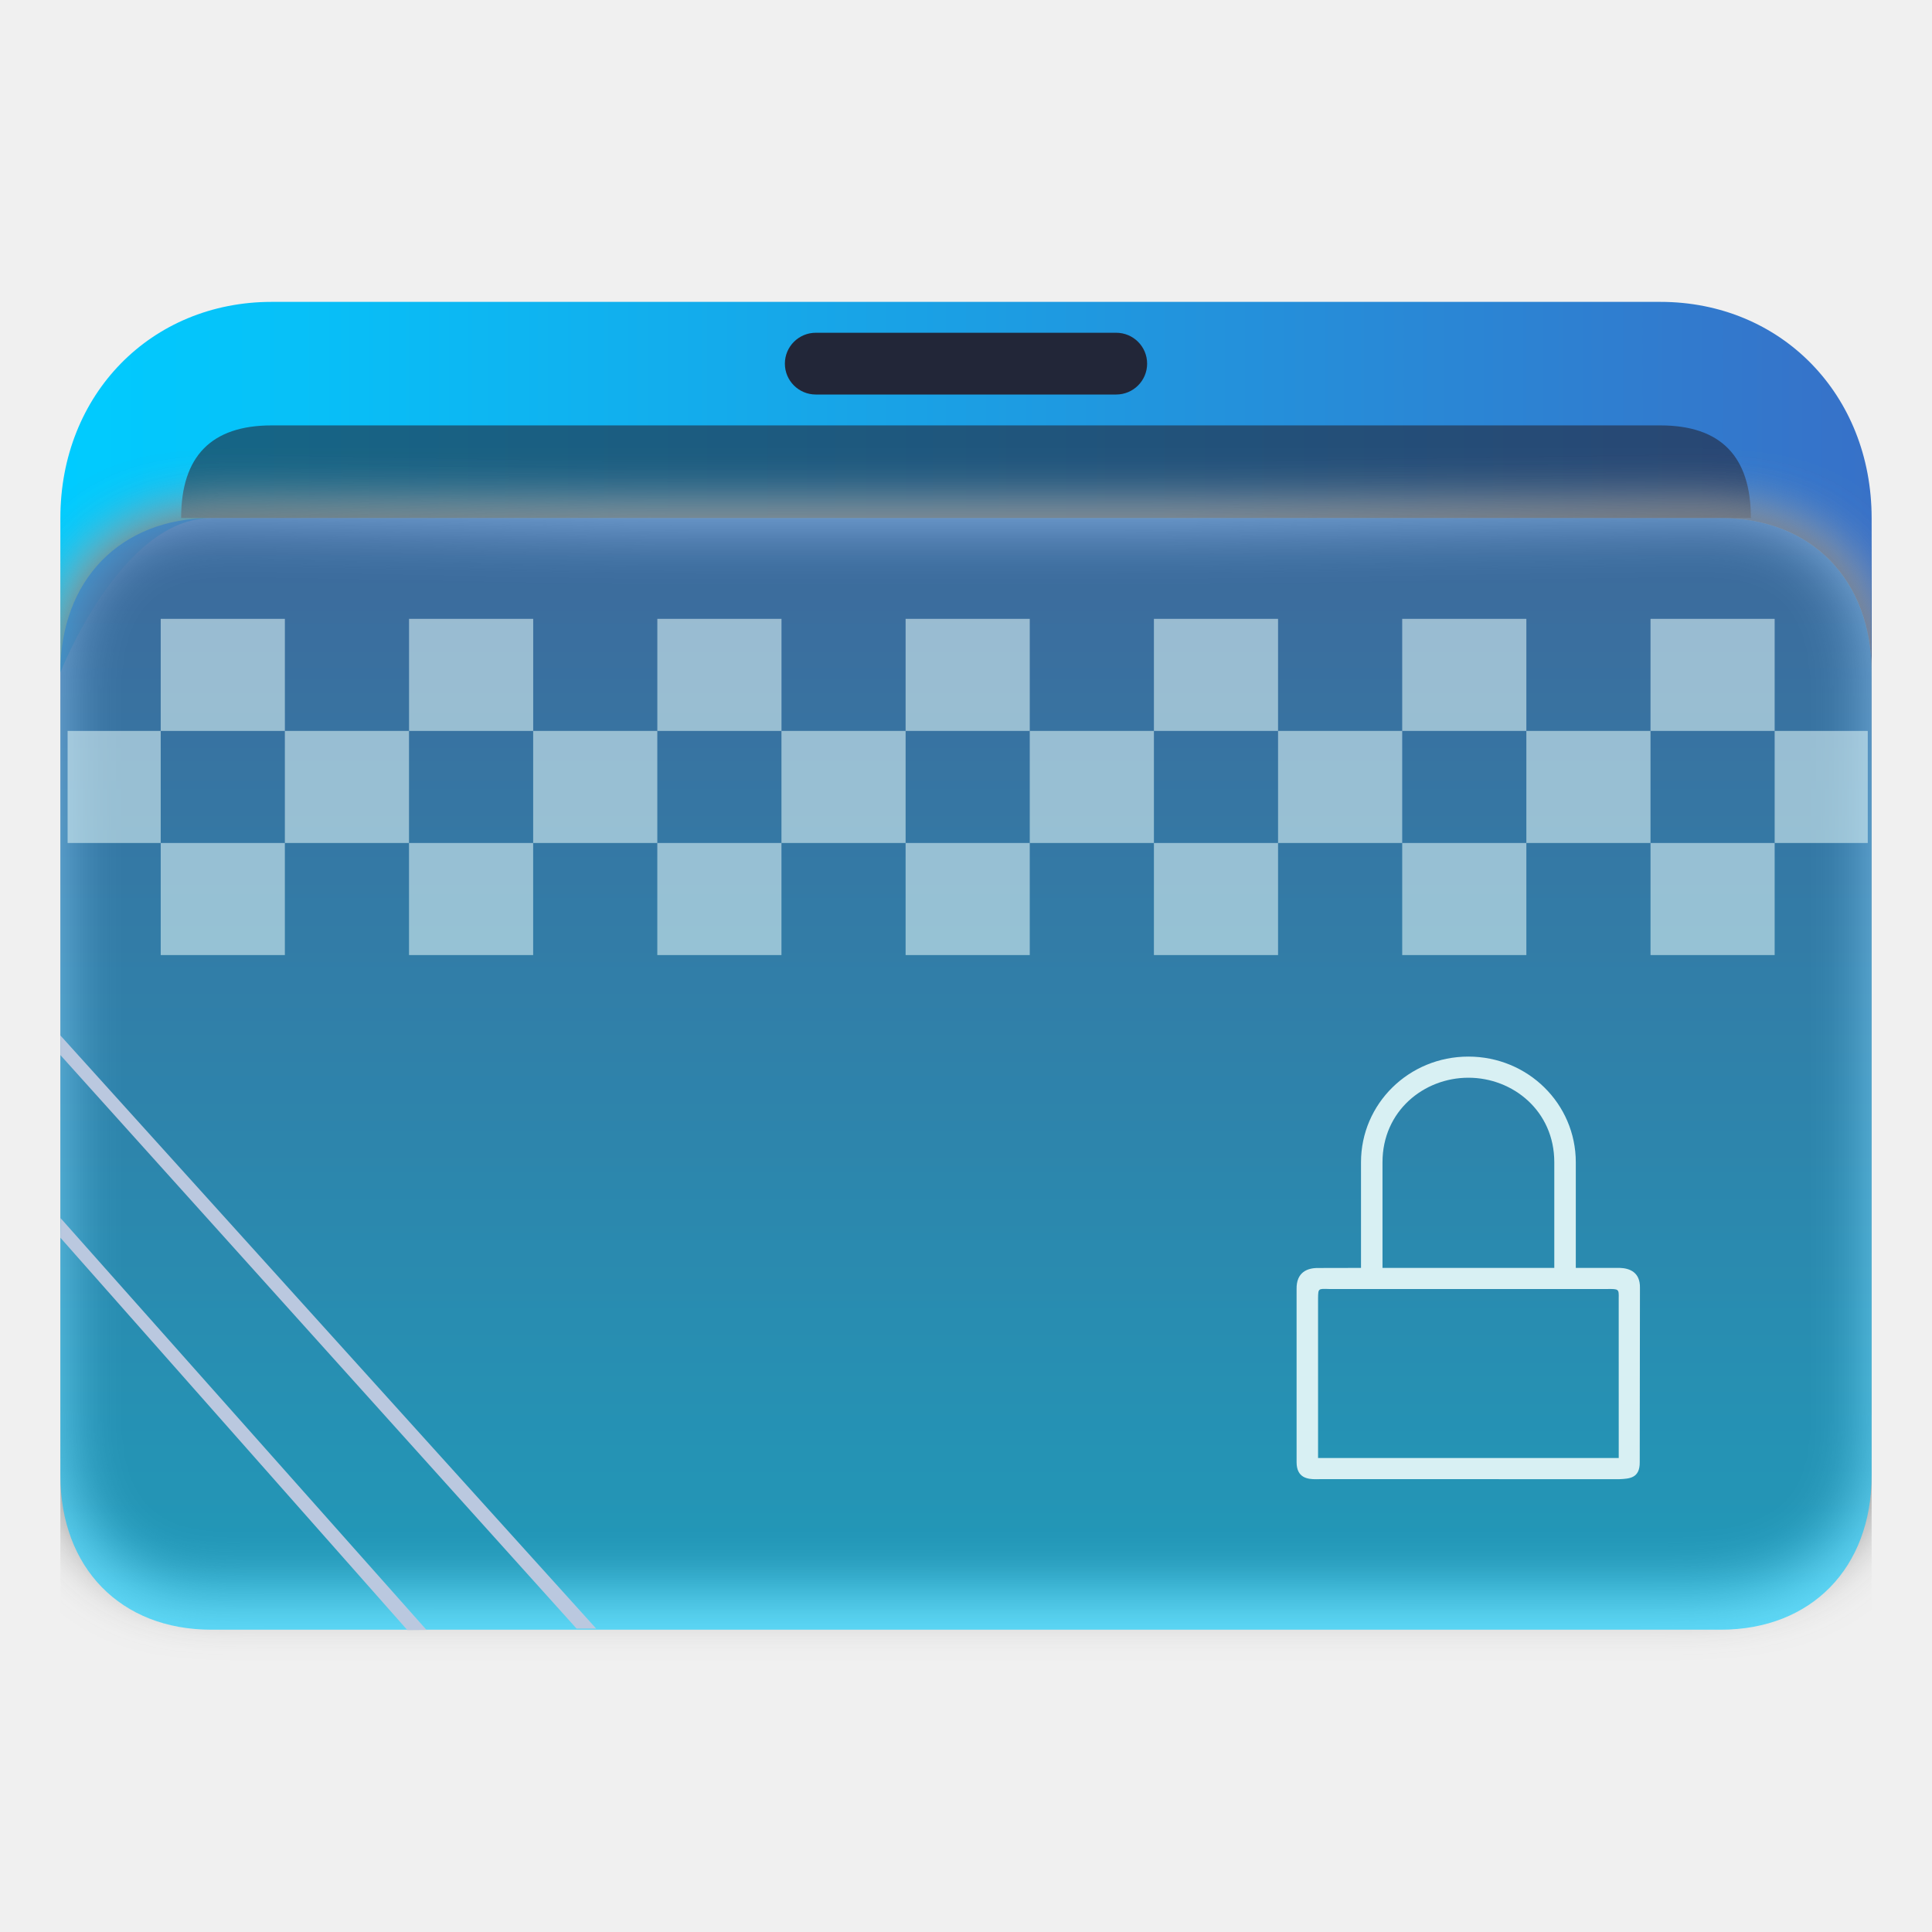
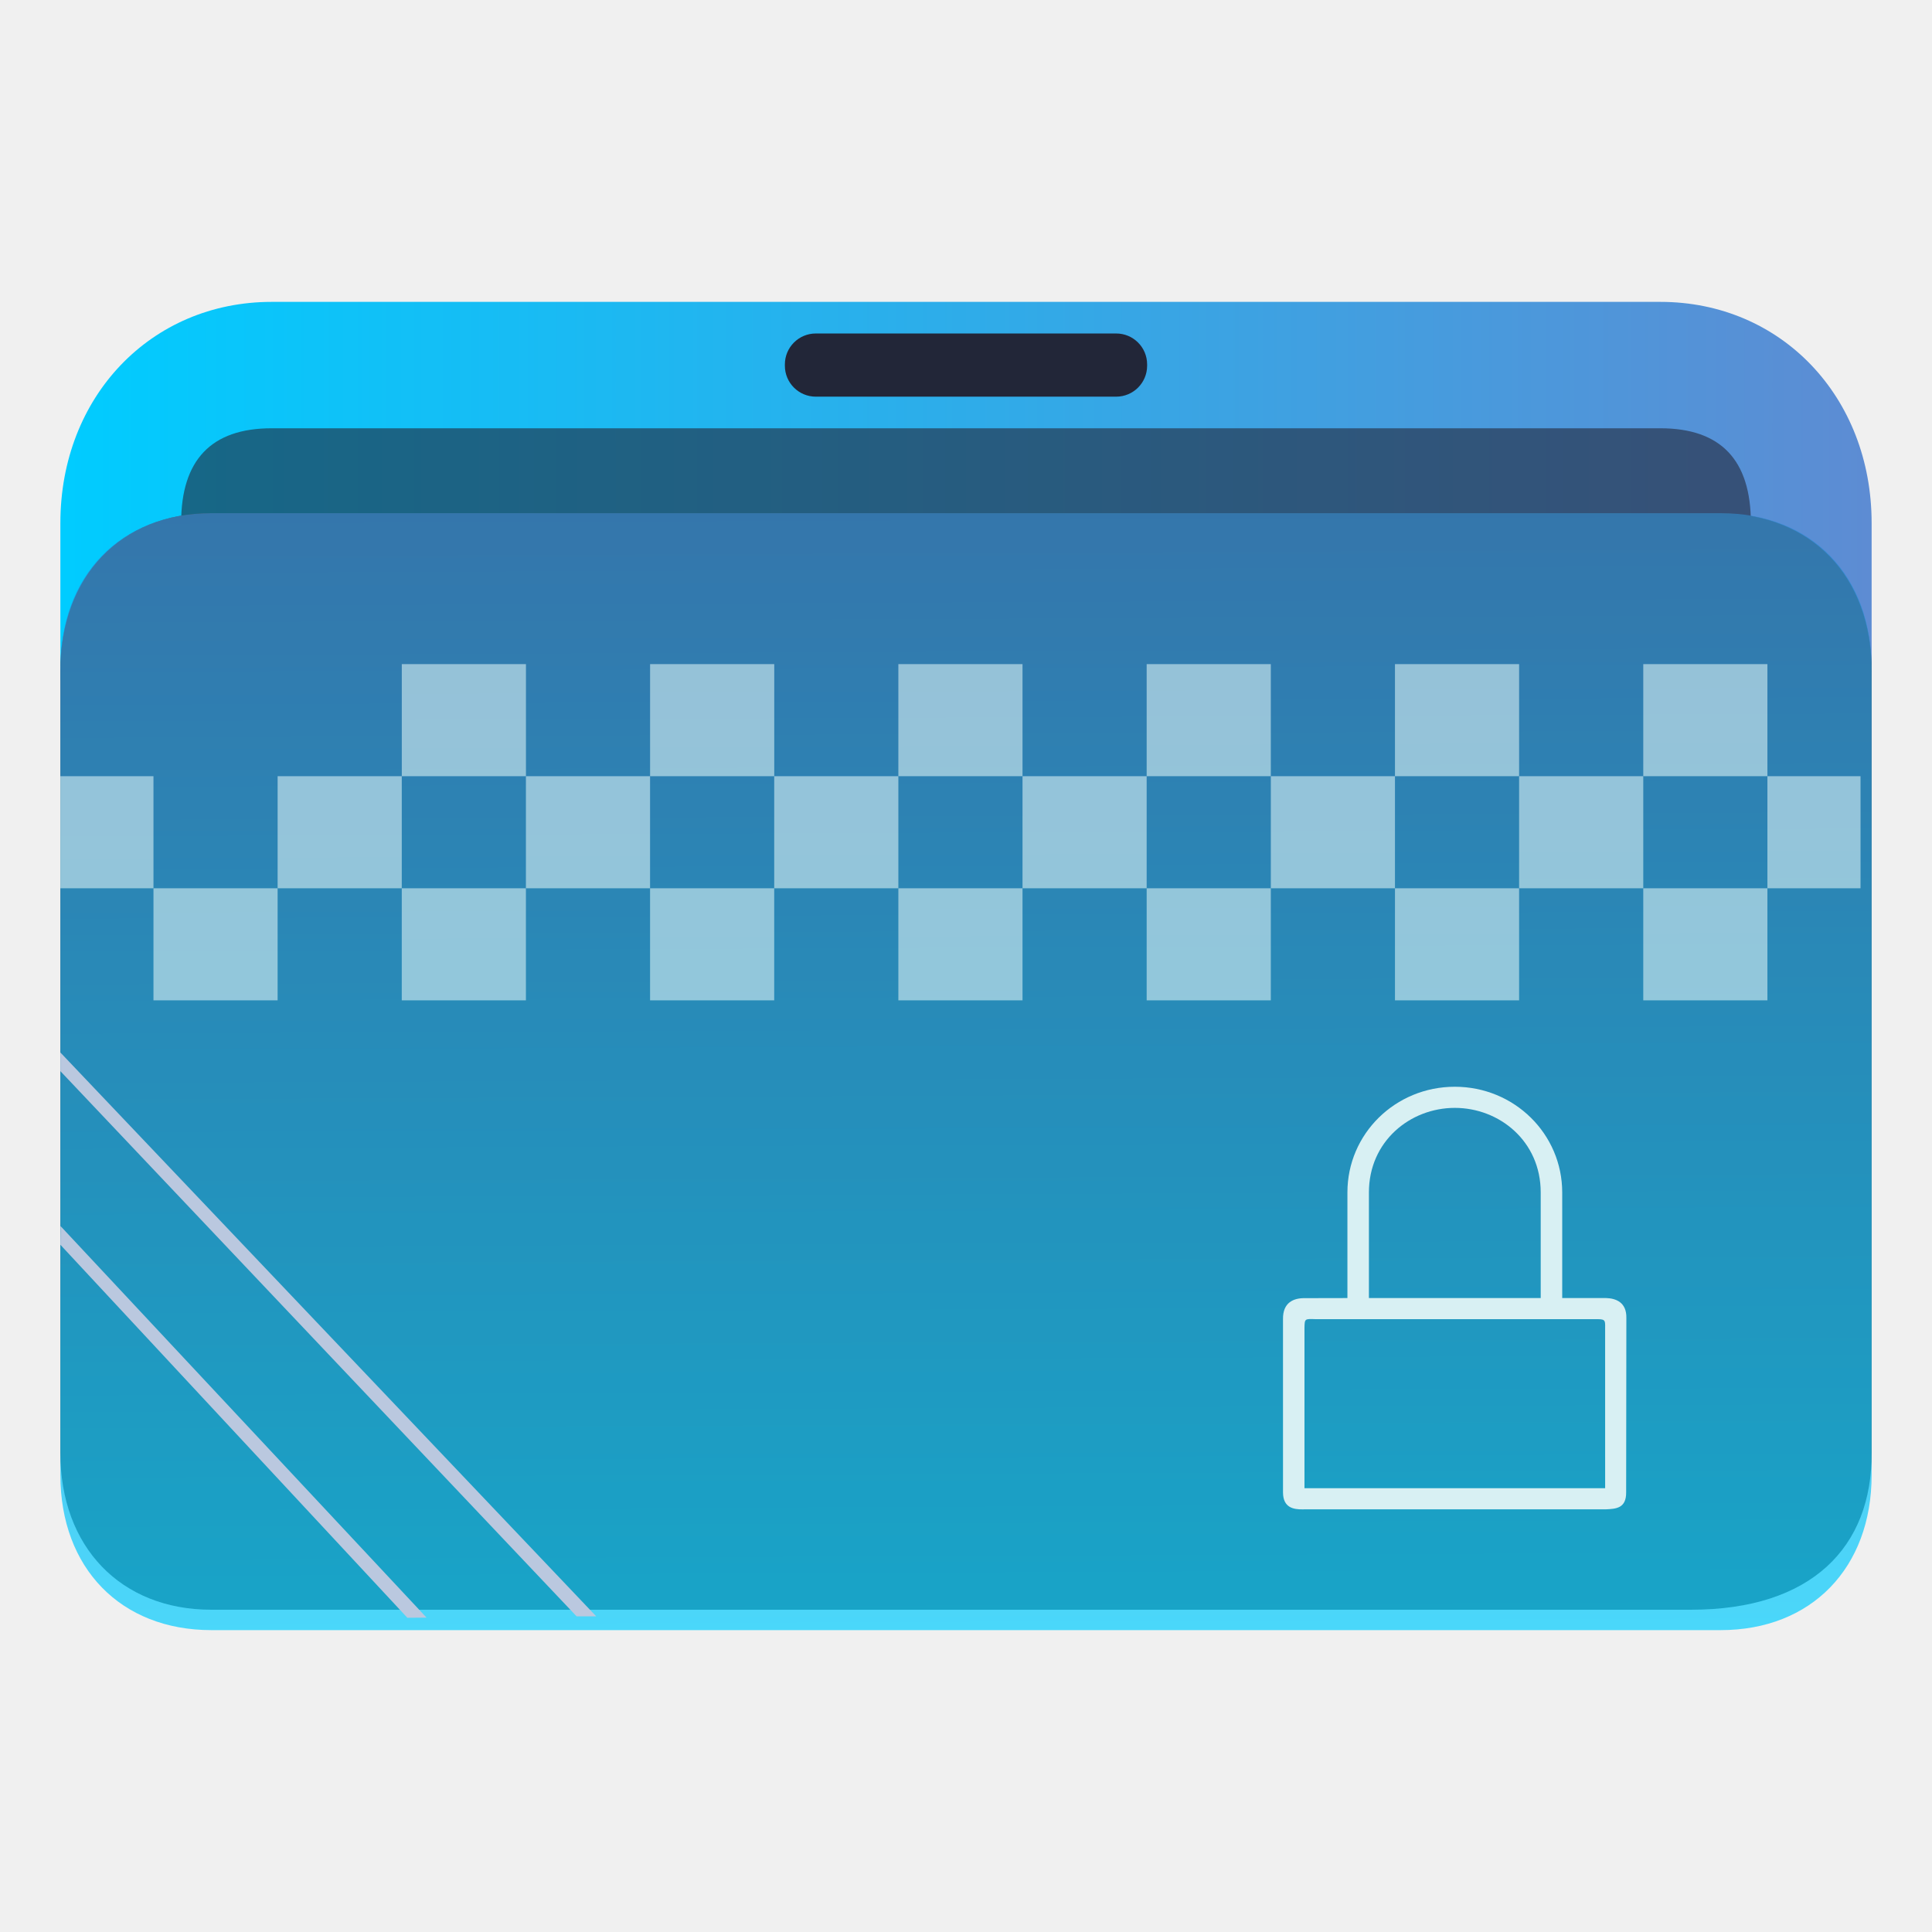
<svg xmlns="http://www.w3.org/2000/svg" xmlns:xlink="http://www.w3.org/1999/xlink" id="svg2" height="64" version="1.1" width="64">
  <defs id="defs5455">
+     <linearGradient id="linearGradient2">
+       <stop style="stop-color:#00ccff;stop-opacity:1" offset="0" id="stop1" />
+       <stop style="stop-color:#5d8cd3;stop-opacity:1;" offset="1" id="stop2" />
+     </linearGradient>
    <linearGradient id="linearGradient4172-5">
      <stop id="stop4174-6" style="stop-color:#3e3e3e" />
      <stop id="stop4176-6" style="stop-color:#494949" offset="1" />
    </linearGradient>
    <linearGradient gradientTransform="matrix(1,0,0,0.9996746,0,0.176455)" x2="0" gradientUnits="userSpaceOnUse" y2="499.784" y1="541.798" xlink:href="#linearGradient4172-5" id="linearGradient4178-3-3" />
-     <linearGradient xlink:href="#linearGradient2303" id="linearGradient1419" x1="0.529" y1="5.027" x2="16.404" y2="5.027" gradientUnits="userSpaceOnUse" gradientTransform="matrix(3.779602,0,0,3.866275,0,-3.29811)" />
    <linearGradient id="linearGradient2303">
      <stop style="stop-color:#00ccff;stop-opacity:1" offset="0" id="stop2299" />
      <stop style="stop-color:#3771c8;stop-opacity:1" offset="1" id="stop2301" />
    </linearGradient>
    <clipPath clipPathUnits="userSpaceOnUse" id="clipPath79425-9-5-3">
      <rect style="opacity:0.5;fill:#000000;fill-opacity:1;stroke:none;stroke-width:0.856;stroke-dasharray:none;stroke-opacity:1;paint-order:stroke fill markers" id="rect79427-1-9-6" width="26.418" height="29.038" x="-16.228" y="-6.485" />
    </clipPath>
-     <filter style="color-interpolation-filters:sRGB" id="filter77953-2-4-7" x="-0.041" y="-0.067" width="1.081" height="1.135">
-       <feGaussianBlur stdDeviation="0.446" id="feGaussianBlur77955-7-9-5" />
-     </filter>
    <clipPath clipPathUnits="userSpaceOnUse" id="clipPath79425-9-5-5">
      <rect style="opacity:0.5;fill:#000000;fill-opacity:1;stroke:none;stroke-width:0.856;stroke-dasharray:none;stroke-opacity:1;paint-order:stroke fill markers" id="rect79427-1-9-62" width="26.418" height="29.038" x="-16.228" y="-6.485" />
    </clipPath>
-     <filter style="color-interpolation-filters:sRGB" id="filter77953-2-4-9" x="-0.041" y="-0.065" width="1.081" height="1.13">
-       <feGaussianBlur stdDeviation="0.446" id="feGaussianBlur77955-7-9-1" />
-     </filter>
-     <linearGradient xlink:href="#linearGradient2303" id="linearGradient1662" gradientUnits="userSpaceOnUse" gradientTransform="matrix(3.775718,0,0,3.90327,0.00513,-3.90489)" x1="9.326" y1="14.832" x2="9.326" y2="4.27" />
+     <linearGradient xlink:href="#linearGradient2" id="linearGradient1419-3" x1="0.529" y1="5.027" x2="16.404" y2="5.027" gradientUnits="userSpaceOnUse" gradientTransform="matrix(3.779602,0,0,3.866274,-1.4e-7,-3.29818)" />
+     <clipPath clipPathUnits="userSpaceOnUse" id="clipPath79425-9-5-5-6">
+       <rect style="opacity:0.5;fill:#000000;fill-opacity:1;stroke:none;stroke-width:0.856;stroke-dasharray:none;stroke-opacity:1;paint-order:stroke fill markers" id="rect79427-1-9-62-7" width="26.418" height="29.038" x="-16.228" y="-6.485" />
+     </clipPath>
+     <linearGradient xlink:href="#linearGradient2303" id="linearGradient1662-5" gradientUnits="userSpaceOnUse" gradientTransform="matrix(3.775718,0,0,3.90327,0.00512986,-3.90493)" x1="9.326" y1="14.832" x2="9.272" y2="2.129" />
  </defs>
-   <path id="path32082-9" style="fill:url(#linearGradient1419);fill-opacity:1;stroke:none;stroke-width:5.117;stroke-linecap:round;stroke-linejoin:round;stroke-opacity:0.03" d="m 9,10 c -4,0 -7,3.069 -7,7.161 v 5.115 c 0,0 2,-5.115 5,-5.115 h 8 12 6 24 c 3,0 5,2.046 5,5.115 v 0 0 -5.115 C 62,13.069 59,10 55,10 H 30.929 25 16 Z" />
-   <rect x="26" y="11.023" width="12" height="2.046" ry="1.025" stroke-width="3.419" style="fill:#222638;fill-opacity:1;paint-order:stroke markers fill" id="rect12-5-9-3-9" />
-   <path d="M 33.733,14.092 H 30.267 25.933 9 c -2,0 -3,1.023 -3,3.069 v 0 0 h 52 v 0 0 c 0,-2.046 -1,-3.069 -3,-3.069 z" style="fill:#222638;fill-opacity:1;stroke-width:2.339;paint-order:markers stroke fill" id="path8-7-2-9-6-1-7-5" opacity="0.6" />
-   <path style="display:inline;fill:#ffffff;fill-opacity:1;stroke:none;stroke-width:2.778;stroke-linecap:round;stroke-linejoin:round;stroke-opacity:0.03;filter:url(#filter77953-2-4-7)" d="m -14.026,3.079 h 6.166 4.845 3.083 7.928 c 1.321,0 2.202,0.944 2.202,2.359 l -0.008,11.196 c 0.008,1.415 -1.497,2.225 -2.634,2.232 L -14.026,18.993 c -1.321,0.008 -2.202,-0.944 -2.202,-2.359 l 1e-6,-11.323 c -1e-6,-1.288 0.882,-2.216 2.202,-2.232 z" id="path1611-1-8-0-7-3" clip-path="url(#clipPath79425-9-5-3)" transform="matrix(2.270514,0,0,2.168187,38.84539,10.48384)" />
-   <path style="display:inline;fill:#4f4f4f;fill-opacity:1;stroke:none;stroke-width:2.778;stroke-linecap:round;stroke-linejoin:round;stroke-opacity:0.03;filter:url(#filter77953-2-4-9)" d="m -14.026,2.501 6.167,0.121 H -3.015 0.068 L 7.988,2.501 C 9.31,2.516 10.19,3.444 10.19,4.874 l -2.06e-4,11.76 c 0.008,1.415 -0.873,2.359 -2.634,2.359 H -14.026 c -1.321,0 -2.202,-0.944 -2.202,-2.359 V 4.874 c 0,-1.424 0.881,-2.373 2.201,-2.373 z" id="path1611-1-8-0-7-2" clip-path="url(#clipPath79425-9-5-5)" transform="matrix(2.271201,0,0,2.155042,38.85654,11.77052)" />
-   <path d="M 34,17.161 H 30 25 7 c -3,0 -5,2.046 -5,5.115 V 48.871 C 2,51.94 4,53.986 7,53.986 h 50 c 3,0 5,-2.046 5,-5.115 V 22.275 c 0,-3.069 -2,-5.115 -5,-5.115 z" style="fill:url(#linearGradient1662);fill-opacity:1;stroke-width:3.838;paint-order:markers stroke fill" id="path8-7-2-9-6-1-9" opacity="0.6" />
-   <path style="fill:#d8f0f3;fill-opacity:1;stroke-width:0.706" id="rect4136-3-6-7-9" d="m 48.642,35.001 c -1.971,0 -3.557,1.561 -3.557,3.5 v 3.5 l -1.418,0.003 v 0 c -0.357,-0.004 -0.725,0.137 -0.716,0.696 l 3.91e-4,5.74 c 0.002,0.513 0.357,0.563 0.647,0.561 l 0.12,-0.002 9.37,4.48e-4 0.564,-8e-6 c 0.326,-0.016 0.67,-0.031 0.666,-0.56 l 0.007,-5.774 c 0.012,-0.525 -0.346,-0.656 -0.676,-0.665 h -0.56 -0.889 v -3.499 C 52.199,36.562 50.613,35.001 48.642,35.001 Z m 0,0.7 c 1.478,0 2.846,1.103 2.846,2.8 v 3.5 h -5.691 v -3.5 c 0,-1.696 1.368,-2.8 2.846,-2.8 z m -4.615,6.999 v 0 h 9.227 c 0.369,-0.003 0.374,0.003 0.368,0.305 l 5.18e-4,5.294 h -9.96 v -5.301 c 0.006,-0.318 0.006,-0.309 0.365,-0.298 z" />
-   <g transform="matrix(1.028155,0,0,0.9281554,-396.2437,-443.3902)" id="layer1-7-6-2-4-1" style="fill:#d8f0f3;fill-opacity:1">
-     <g transform="translate(-129,59.99999)" id="g5881-5-7-3-7-8" style="fill:#d8f0f3;fill-opacity:1">
-       <g id="g4154-5-3-3-5-7-4-7" transform="translate(129,-60)" style="fill:#d8f0f3;fill-opacity:1" />
-       <g id="g4445-8-6-2-6-3-5-4-9" transform="translate(128,-59.99997)" style="fill:#d8f0f3;fill-opacity:1">
-         <rect y="507.798" x="391.571" height="4" width="4" id="rect4179-2-9-6-5-8-0-0-2-5-9-3-2" style="opacity:0.6;fill:#d8f0f3;fill-opacity:1;stroke:none;stroke-width:2;stroke-miterlimit:4;stroke-dasharray:none;stroke-opacity:1" />
-         <rect y="507.798" x="399.571" height="4" width="4" id="rect4179-5-61-4-1-4-1-2-8-9-6-2-0-0" style="opacity:0.6;fill:#d8f0f3;fill-opacity:1;stroke:none;stroke-width:2;stroke-miterlimit:4;stroke-dasharray:none;stroke-opacity:1" />
-         <rect y="507.798" x="407.571" height="4" width="4" id="rect4179-5-6-8-7-5-7-0-8-6-1-2-2-7-2" style="opacity:0.6;fill:#d8f0f3;fill-opacity:1;stroke:none;stroke-width:2;stroke-miterlimit:4;stroke-dasharray:none;stroke-opacity:1" />
-         <rect y="507.798" x="415.571" height="4" width="4" id="rect4179-5-6-2-7-8-5-4-3-3-2-2-9-8-8-3" style="opacity:0.6;fill:#d8f0f3;fill-opacity:1;stroke:none;stroke-width:2;stroke-miterlimit:4;stroke-dasharray:none;stroke-opacity:1" />
-         <rect y="507.798" x="423.571" height="4" width="4" id="rect4179-5-6-2-9-9-4-4-4-0-8-4-7-1-9-6-7" style="opacity:0.6;fill:#d8f0f3;fill-opacity:1;stroke:none;stroke-width:2;stroke-miterlimit:4;stroke-dasharray:none;stroke-opacity:1" />
-         <rect y="507.798" x="431.571" height="4" width="4" id="rect4179-5-6-2-9-1-20-5-7-3-4-0-7-0-2-7-8-5" style="opacity:0.6;fill:#d8f0f3;fill-opacity:1;stroke:none;stroke-width:2;stroke-miterlimit:4;stroke-dasharray:none;stroke-opacity:1" />
-         <rect y="507.798" x="439.571" height="4" width="4" id="rect4179-5-6-2-9-1-2-2-0-6-0-4-4-9-9-7-3-8-9" style="opacity:0.6;fill:#d8f0f3;fill-opacity:1;stroke:none;stroke-width:2;stroke-miterlimit:4;stroke-dasharray:none;stroke-opacity:1" />
-         <rect y="503.798" x="388.571" height="4" width="3" id="rect4179-7-3-5-7-4-0-3-3-0-6-4-2" style="opacity:0.6;fill:#d8f0f3;fill-opacity:1;stroke:none;stroke-width:2;stroke-miterlimit:4;stroke-dasharray:none;stroke-opacity:1" />
-         <rect y="503.798" x="395.571" height="4" width="4" id="rect4179-5-5-6-6-8-4-9-9-6-9-1-3-2" style="opacity:0.6;fill:#d8f0f3;fill-opacity:1;stroke:none;stroke-width:2;stroke-miterlimit:4;stroke-dasharray:none;stroke-opacity:1" />
-         <rect y="503.798" x="403.571" height="4" width="4" id="rect4179-5-6-9-1-9-6-7-1-2-0-3-2-1-8" style="opacity:0.6;fill:#d8f0f3;fill-opacity:1;stroke:none;stroke-width:2;stroke-miterlimit:4;stroke-dasharray:none;stroke-opacity:1" />
-         <rect y="503.798" x="411.571" height="4" width="4" id="rect4179-5-6-2-2-0-3-8-6-9-8-6-6-9-4-9" style="opacity:0.6;fill:#d8f0f3;fill-opacity:1;stroke:none;stroke-width:2;stroke-miterlimit:4;stroke-dasharray:none;stroke-opacity:1" />
-         <rect y="503.798" x="419.571" height="4" width="4" id="rect4179-5-6-2-9-2-6-7-8-3-6-3-2-0-3-9-7" style="opacity:0.6;fill:#d8f0f3;fill-opacity:1;stroke:none;stroke-width:2;stroke-miterlimit:4;stroke-dasharray:none;stroke-opacity:1" />
-         <rect y="503.798" x="427.571" height="4" width="4" id="rect4179-5-6-2-9-1-8-3-4-4-1-2-0-6-6-1-2-3" style="opacity:0.6;fill:#d8f0f3;fill-opacity:1;stroke:none;stroke-width:2;stroke-miterlimit:4;stroke-dasharray:none;stroke-opacity:1" />
-         <rect y="503.798" x="435.571" height="4" width="4" id="rect4179-5-6-2-9-1-2-9-2-5-3-7-5-1-1-2-9-0-6" style="opacity:0.6;fill:#d8f0f3;fill-opacity:1;stroke:none;stroke-width:2;stroke-miterlimit:4;stroke-dasharray:none;stroke-opacity:1" />
-         <rect y="503.798" x="443.571" height="4" width="3" id="rect4179-5-6-2-9-1-2-7-7-0-2-1-5-4-7-8-6-4-6-1" style="opacity:0.6;fill:#d8f0f3;fill-opacity:1;stroke:none;stroke-width:2;stroke-miterlimit:4;stroke-dasharray:none;stroke-opacity:1" />
-         <rect y="499.798" x="415.571" height="4" width="4" id="rect4179-5-6-2-7-8-5-4-0-1-3-5-9-8-8-8-2" style="opacity:0.6;fill:#d8f0f3;fill-opacity:1;stroke:none;stroke-width:2;stroke-miterlimit:4;stroke-dasharray:none;stroke-opacity:1" />
-         <rect y="499.798" x="423.571" height="4" width="4" id="rect4179-5-6-2-9-9-4-4-4-6-7-6-4-2-7-4-9-9" style="opacity:0.6;fill:#d8f0f3;fill-opacity:1;stroke:none;stroke-width:2;stroke-miterlimit:4;stroke-dasharray:none;stroke-opacity:1" />
-         <rect y="499.798" x="431.571" height="4" width="4" id="rect4179-5-6-2-9-1-20-5-7-3-8-8-0-9-0-9-5-2-3" style="opacity:0.6;fill:#d8f0f3;fill-opacity:1;stroke:none;stroke-width:2;stroke-miterlimit:4;stroke-dasharray:none;stroke-opacity:1" />
-         <rect y="499.798" x="439.571" height="4" width="4" id="rect4179-5-6-2-9-1-2-2-0-6-0-9-5-5-2-2-2-0-6-1" style="opacity:0.6;fill:#d8f0f3;fill-opacity:1;stroke:none;stroke-width:2;stroke-miterlimit:4;stroke-dasharray:none;stroke-opacity:1" />
+   <path id="path32082-9-2" style="fill:url(#linearGradient1419-3);fill-opacity:1;stroke:none;stroke-width:5.117;stroke-linecap:round;stroke-linejoin:round;stroke-opacity:0.03" d="m 9,10 c -4,0 -7,3.14 -7,7.327 v 5.234 c 0,0 2,-5.234 5,-5.234 h 8 12 6 24 c 3,0 5,2.093 5,5.234 v 0 0 -5.234 C 62,13.14 59,10 55,10 H 30.929 25 16 Z" />
+   <rect x="26" y="11.047" width="12" height="2.093" ry="1.025" stroke-width="3.419" style="fill:#222638;fill-opacity:1;paint-order:stroke markers fill" id="rect12-5-9-3-9-9" rx="1.025" />
+   <path d="M 33.733,14.187 H 30.267 25.933 9 c -2,0 -3,1.047 -3,3.14 v 0 0 h 52 v 0 0 c 0,-2.093 -1,-3.14 -3,-3.14 z" style="fill:#222638;fill-opacity:1;stroke-width:2.339;paint-order:markers stroke fill" id="path8-7-2-9-6-1-7-5-1" opacity="0.6" />
+   <path style="display:inline;fill:#4f4f4f;fill-opacity:1;stroke:none;stroke-width:2.748;stroke-linecap:round;stroke-linejoin:round;stroke-opacity:0.03" d="m -14.026,2.501 6.167,4.13e-5 H -3.015 0.068 L 7.988,2.501 C 9.31,2.516 10.19,3.444 10.19,4.874 l -2.06e-4,11.76 c 0.008,1.415 -0.873,2.359 -2.634,2.359 H -14.026 c -1.321,0 -2.202,-0.944 -2.202,-2.359 V 4.874 c 0,-1.424 0.881,-2.373 2.201,-2.373 z" id="path1611-1-8-0-7-2-0" clip-path="url(#clipPath79425-9-5-5-6)" transform="matrix(2.271201,0,0,2.202582,38.85654,11.4911)" />
+   <path d="M 34,17 H 30 25 7 C 4,17 2,19.056 2,22.139 V 48.861 C 2,51.944 4,54 7,54 H 57 c 3,0 5,-2.056 5,-5.139 V 22.139 C 62,19.056 60,17 57,17 Z" style="fill:url(#linearGradient1662-5);fill-opacity:1;stroke-width:3.838;paint-order:markers stroke fill;opacity:0.689" id="path8-7-2-9-6-1-9-2" opacity="0.6" />
+   <path d="m 2,35.483 17.1,18.06 h -1e-5 H 19.75 L 2,34.865 v 0 0 z" id="path2653-4-7-7" style="fill:#bac8df;fill-opacity:1;stroke-width:0.481" />
+   <path d="m 2,41.234 11.485,12.347 -1e-5,0.01 0.65,-0.006 v 0.006 L 2.005,40.615 v 0 0 z" id="path2653-4-3-0" style="fill:#bac8df;fill-opacity:1;stroke-width:0.33" />
+   <g transform="matrix(1.028155,0,0,0.9281554,-396.4837,-441.8902)" id="layer1-7-6-2-4-1-8" style="fill:#d8f0f3;fill-opacity:1">
+     <g transform="translate(-129,59.99999)" id="g5881-5-7-3-7-8-6" style="fill:#d8f0f3;fill-opacity:1">
+       <g id="g4154-5-3-3-5-7-4-7-8" transform="translate(129,-60)" style="fill:#d8f0f3;fill-opacity:1" />
+       <g id="g4445-8-6-2-6-3-5-4-9-8" transform="translate(128,-59.99997)" style="fill:#d8f0f3;fill-opacity:1">
+         <rect y="507.798" x="391.571" height="4" width="4" id="rect4179-2-9-6-5-8-0-0-2-5-9-3-2-4" style="opacity:0.6;fill:#d8f0f3;fill-opacity:1;stroke:none;stroke-width:2;stroke-miterlimit:4;stroke-dasharray:none;stroke-opacity:1" />
+         <rect y="507.798" x="399.571" height="4" width="4" id="rect4179-5-61-4-1-4-1-2-8-9-6-2-0-0-3" style="opacity:0.6;fill:#d8f0f3;fill-opacity:1;stroke:none;stroke-width:2;stroke-miterlimit:4;stroke-dasharray:none;stroke-opacity:1" />
+         <rect y="507.798" x="407.571" height="4" width="4" id="rect4179-5-6-8-7-5-7-0-8-6-1-2-2-7-2-1" style="opacity:0.6;fill:#d8f0f3;fill-opacity:1;stroke:none;stroke-width:2;stroke-miterlimit:4;stroke-dasharray:none;stroke-opacity:1" />
+         <rect y="507.798" x="415.571" height="4" width="4" id="rect4179-5-6-2-7-8-5-4-3-3-2-2-9-8-8-3-4" style="opacity:0.6;fill:#d8f0f3;fill-opacity:1;stroke:none;stroke-width:2;stroke-miterlimit:4;stroke-dasharray:none;stroke-opacity:1" />
+         <rect y="507.798" x="423.571" height="4" width="4" id="rect4179-5-6-2-9-9-4-4-4-0-8-4-7-1-9-6-7-9" style="opacity:0.6;fill:#d8f0f3;fill-opacity:1;stroke:none;stroke-width:2;stroke-miterlimit:4;stroke-dasharray:none;stroke-opacity:1" />
+         <rect y="507.798" x="431.571" height="4" width="4" id="rect4179-5-6-2-9-1-20-5-7-3-4-0-7-0-2-7-8-5-2" style="opacity:0.6;fill:#d8f0f3;fill-opacity:1;stroke:none;stroke-width:2;stroke-miterlimit:4;stroke-dasharray:none;stroke-opacity:1" />
+         <rect y="507.798" x="439.571" height="4" width="4" id="rect4179-5-6-2-9-1-2-2-0-6-0-4-4-9-9-7-3-8-9-0" style="opacity:0.6;fill:#d8f0f3;fill-opacity:1;stroke:none;stroke-width:2;stroke-miterlimit:4;stroke-dasharray:none;stroke-opacity:1" />
+         <rect y="503.798" x="388.571" height="4" width="3" id="rect4179-7-3-5-7-4-0-3-3-0-6-4-2-6" style="opacity:0.6;fill:#d8f0f3;fill-opacity:1;stroke:none;stroke-width:2;stroke-miterlimit:4;stroke-dasharray:none;stroke-opacity:1" />
+         <rect y="503.798" x="395.571" height="4" width="4" id="rect4179-5-5-6-6-8-4-9-9-6-9-1-3-2-8" style="opacity:0.6;fill:#d8f0f3;fill-opacity:1;stroke:none;stroke-width:2;stroke-miterlimit:4;stroke-dasharray:none;stroke-opacity:1" />
+         <rect y="503.798" x="403.571" height="4" width="4" id="rect4179-5-6-9-1-9-6-7-1-2-0-3-2-1-8-9" style="opacity:0.6;fill:#d8f0f3;fill-opacity:1;stroke:none;stroke-width:2;stroke-miterlimit:4;stroke-dasharray:none;stroke-opacity:1" />
+         <rect y="503.798" x="411.571" height="4" width="4" id="rect4179-5-6-2-2-0-3-8-6-9-8-6-6-9-4-9-2" style="opacity:0.6;fill:#d8f0f3;fill-opacity:1;stroke:none;stroke-width:2;stroke-miterlimit:4;stroke-dasharray:none;stroke-opacity:1" />
+         <rect y="503.798" x="419.571" height="4" width="4" id="rect4179-5-6-2-9-2-6-7-8-3-6-3-2-0-3-9-7-6" style="opacity:0.6;fill:#d8f0f3;fill-opacity:1;stroke:none;stroke-width:2;stroke-miterlimit:4;stroke-dasharray:none;stroke-opacity:1" />
+         <rect y="503.798" x="427.571" height="4" width="4" id="rect4179-5-6-2-9-1-8-3-4-4-1-2-0-6-6-1-2-3-6" style="opacity:0.6;fill:#d8f0f3;fill-opacity:1;stroke:none;stroke-width:2;stroke-miterlimit:4;stroke-dasharray:none;stroke-opacity:1" />
+         <rect y="503.798" x="435.571" height="4" width="4" id="rect4179-5-6-2-9-1-2-9-2-5-3-7-5-1-1-2-9-0-6-4" style="opacity:0.6;fill:#d8f0f3;fill-opacity:1;stroke:none;stroke-width:2;stroke-miterlimit:4;stroke-dasharray:none;stroke-opacity:1" />
+         <rect y="503.798" x="443.571" height="4" width="3" id="rect4179-5-6-2-9-1-2-7-7-0-2-1-5-4-7-8-6-4-6-1-9" style="opacity:0.6;fill:#d8f0f3;fill-opacity:1;stroke:none;stroke-width:2;stroke-miterlimit:4;stroke-dasharray:none;stroke-opacity:1" />
+         <rect y="499.798" x="415.571" height="4" width="4" id="rect4179-5-6-2-7-8-5-4-0-1-3-5-9-8-8-8-2-5" style="opacity:0.6;fill:#d8f0f3;fill-opacity:1;stroke:none;stroke-width:2;stroke-miterlimit:4;stroke-dasharray:none;stroke-opacity:1" />
+         <rect y="499.798" x="423.571" height="4" width="4" id="rect4179-5-6-2-9-9-4-4-4-6-7-6-4-2-7-4-9-9-0" style="opacity:0.6;fill:#d8f0f3;fill-opacity:1;stroke:none;stroke-width:2;stroke-miterlimit:4;stroke-dasharray:none;stroke-opacity:1" />
+         <rect y="499.798" x="431.571" height="4" width="4" id="rect4179-5-6-2-9-1-20-5-7-3-8-8-0-9-0-9-5-2-3-4" style="opacity:0.6;fill:#d8f0f3;fill-opacity:1;stroke:none;stroke-width:2;stroke-miterlimit:4;stroke-dasharray:none;stroke-opacity:1" />
+         <rect y="499.798" x="439.571" height="4" width="4" id="rect4179-5-6-2-9-1-2-2-0-6-0-9-5-5-2-2-2-0-6-1-8" style="opacity:0.6;fill:#d8f0f3;fill-opacity:1;stroke:none;stroke-width:2;stroke-miterlimit:4;stroke-dasharray:none;stroke-opacity:1" />
      </g>
    </g>
  </g>
-   <rect y="20.5" x="5.324" height="3.713" width="4.113" id="rect4179-5-6-2-7-8-5-4-0-1-3-5-9-8-8-3-6-9" style="opacity:0.6;fill:#d8f0f3;fill-opacity:1;stroke:none;stroke-width:1.954;stroke-miterlimit:4;stroke-dasharray:none;stroke-opacity:1" />
-   <rect y="20.5" x="13.55" height="3.713" width="4.113" id="rect4179-5-6-2-7-8-5-4-0-1-3-5-9-8-8-6-4-4" style="opacity:0.6;fill:#d8f0f3;fill-opacity:1;stroke:none;stroke-width:1.954;stroke-miterlimit:4;stroke-dasharray:none;stroke-opacity:1" />
-   <rect y="20.5" x="21.775" height="3.713" width="4.113" id="rect4179-5-6-2-7-8-5-4-0-1-3-5-9-8-8-7-9-7" style="opacity:0.6;fill:#d8f0f3;fill-opacity:1;stroke:none;stroke-width:1.954;stroke-miterlimit:4;stroke-dasharray:none;stroke-opacity:1" />
-   <path d="m 2,34.95 17.1,19 h -1e-5 H 19.75 L 2,34.3 v 0 0 z" id="path2653-4-7" style="fill:#bac8df;fill-opacity:1;stroke-width:0.481" />
-   <path d="m 2,41 11.485,12.989 -1e-5,0.011 0.65,-0.006 v 0.006 L 2.005,40.35 v 0 0 z" id="path2653-4-3" style="fill:#bac8df;fill-opacity:1;stroke-width:0.33" />
+   <rect y="22" x="13.31" height="3.713" width="4.113" id="rect4179-5-6-2-7-8-5-4-0-1-3-5-9-8-8-6-4-4-1" style="opacity:0.6;fill:#d8f0f3;fill-opacity:1;stroke:none;stroke-width:1.954;stroke-miterlimit:4;stroke-dasharray:none;stroke-opacity:1" />
+   <rect y="22" x="21.535" height="3.713" width="4.113" id="rect4179-5-6-2-7-8-5-4-0-1-3-5-9-8-8-7-9-7-7" style="opacity:0.6;fill:#d8f0f3;fill-opacity:1;stroke:none;stroke-width:1.954;stroke-miterlimit:4;stroke-dasharray:none;stroke-opacity:1" />
+   <path style="fill:#d8f0f3;fill-opacity:1;stroke-width:0.706" id="rect4136-3-6-7-9-2" d="m 48.192,36 c -1.971,0 -3.557,1.561 -3.557,3.5 v 3.5 l -1.418,0.003 v 0 c -0.357,-0.004 -0.725,0.137 -0.716,0.696 l 3.91e-4,5.74 c 0.002,0.513 0.357,0.563 0.647,0.561 l 0.12,-0.002 9.37,4.48e-4 0.564,-8e-6 c 0.326,-0.016 0.67,-0.031 0.666,-0.56 l 0.007,-5.774 c 0.012,-0.525 -0.346,-0.656 -0.676,-0.665 h -0.56 -0.889 v -3.499 C 51.749,37.561 50.163,36 48.192,36 Z m 0,0.7 c 1.478,0 2.846,1.103 2.846,2.8 v 3.5 h -5.691 v -3.5 c 0,-1.696 1.368,-2.8 2.846,-2.8 z m -4.615,6.999 v 0 h 9.227 c 0.369,-0.003 0.374,0.003 0.368,0.305 l 5.18e-4,5.294 h -9.96 v -5.301 c 0.006,-0.318 0.006,-0.309 0.365,-0.298 z" />
</svg>
